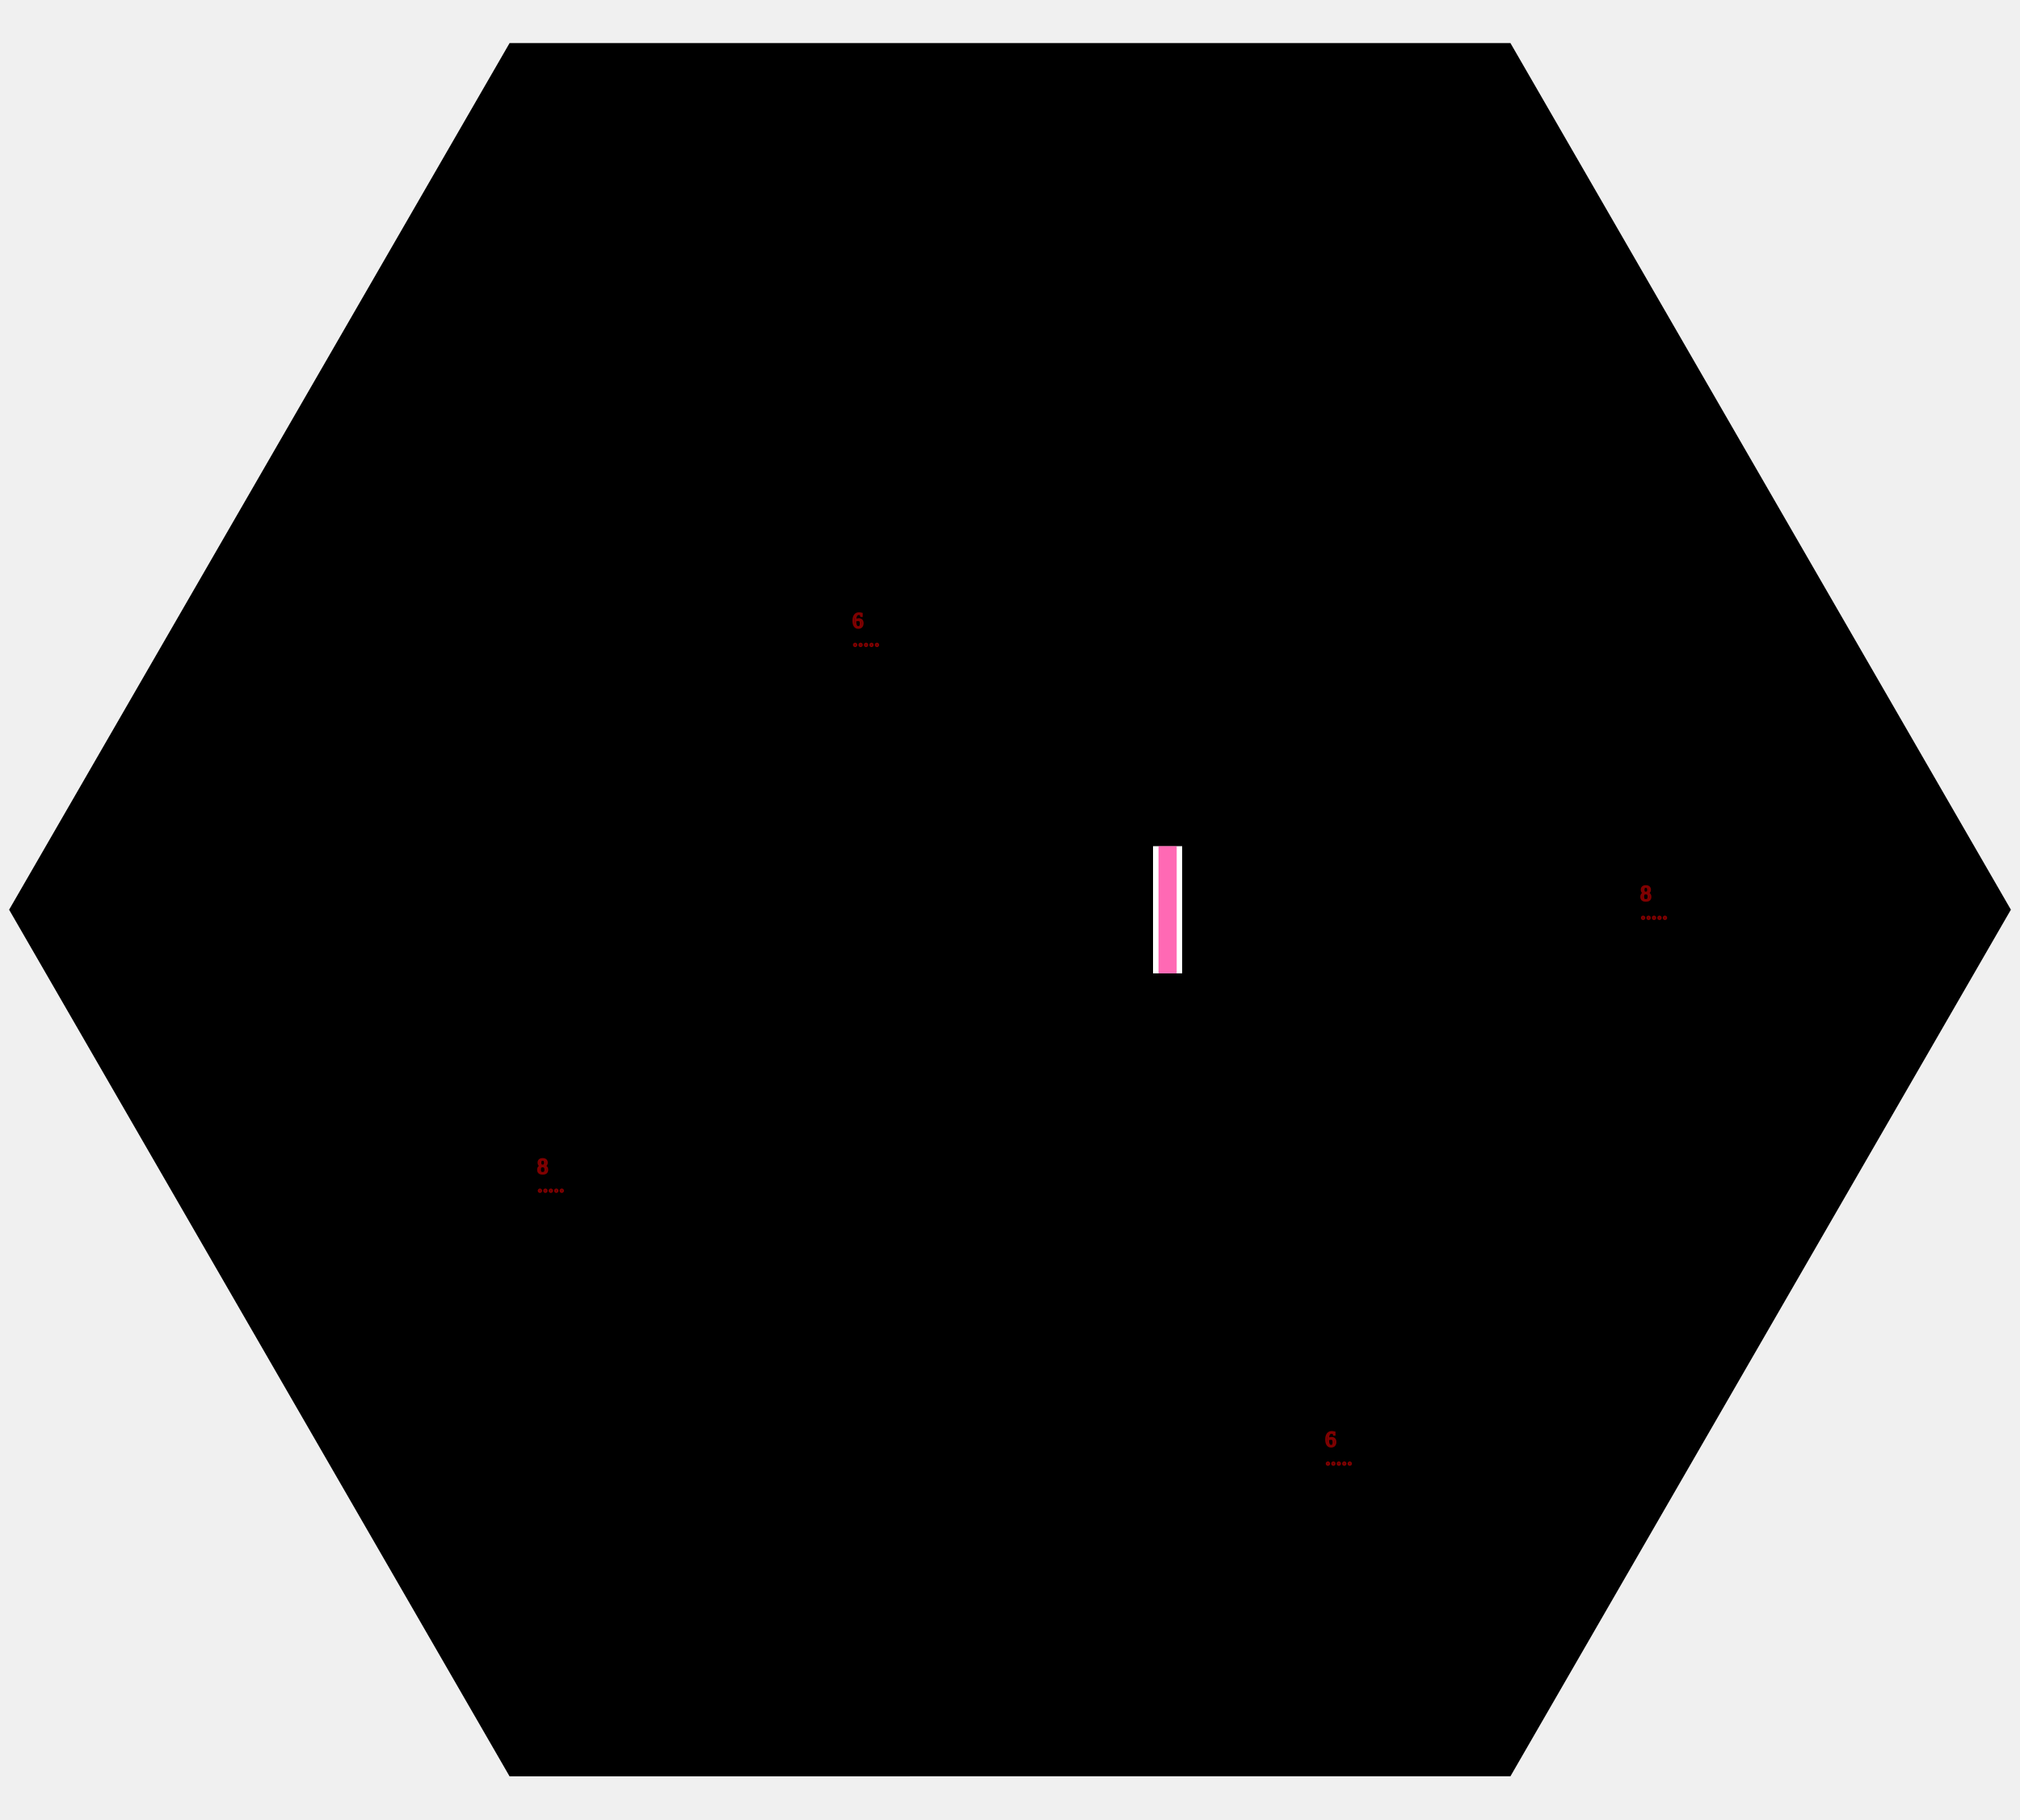
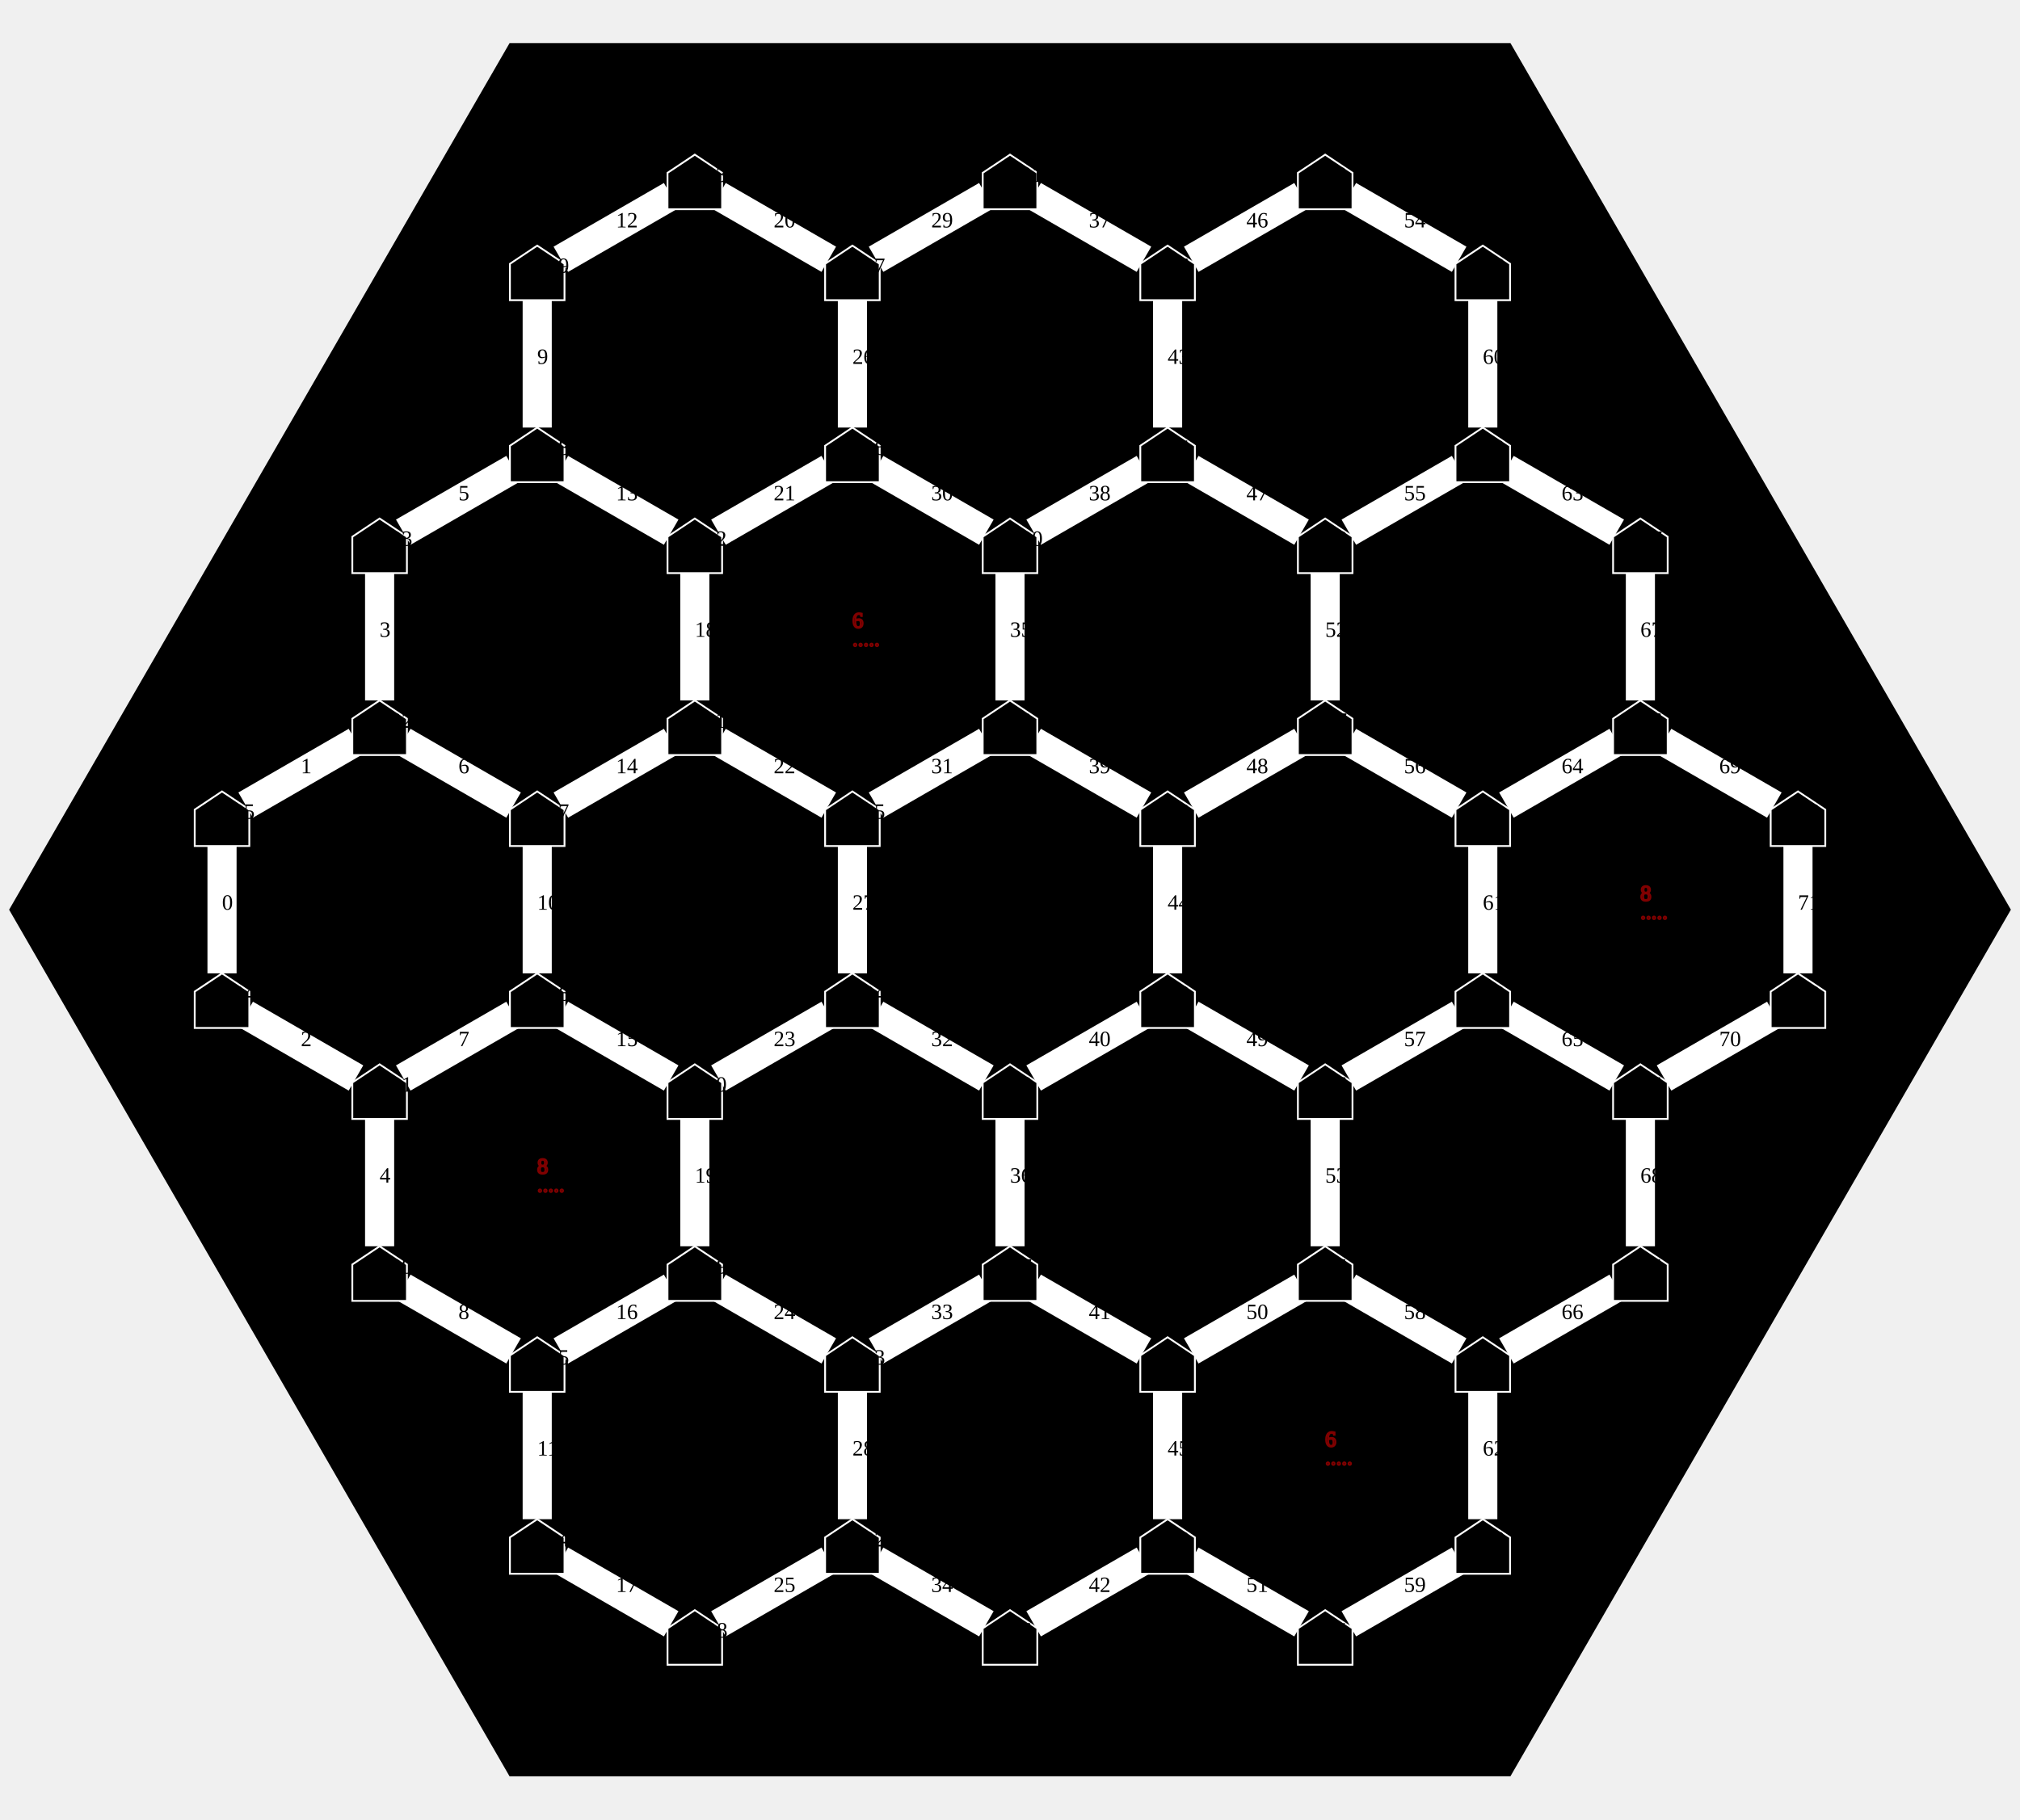
<svg xmlns="http://www.w3.org/2000/svg" xmlns:xlink="http://www.w3.org/1999/xlink" type="image/svg+xml" version="1.1" id="test" viewBox="-555 -500 1110 1000" preserveAspectRatio="xMidYMid meet">
  <def>
-     <polygon id="settlement" points="-15,15 -15,-5 0,-15 15,-5 15,15" />
-     <polygon id="city" points="-15,-5 -15,-15 0,-25 15,-15 15,-5 30,-5 30,15 -30,15 -30,-5" />
-     <polygon id="city-b" points="-30,-5 -30,-15 -15,-25 0,-15 0,-5 30,-5 30,15 -30,15 -30,-5" />
+     <polygon id="settlement" style="stroke:white;" points="-15,15 -15,-5 0,-15 15,-5 15,15" />
+     <polygon id="city" style="stroke:white;" points="-15,-5 -15,-15 0,-25 15,-15 15,-5 30,-5 30,15 -30,15 -30,-5" />
+     <polygon id="city-b" style="stroke:white;" points="-30,-5 -30,-15 -15,-25 0,-15 0,-5 30,-5 30,15 -30,15 -30,-5" />
+     <g id="road">
+       <path d="M 0 -35 L 0 35" style="stroke:white; stroke-width:16;" />
+       <path d="M 0 -35 L 0 35" style="stroke-width:10;" />
+     </g>
  </def>
  <polygon id="ocean" transform="rotate(30)" points=" 476.3,275.0 0.0,550.0 -476.3,275.0 -476.3,-275.0 0.0,-550.0 476.3,-275.0 " />
  <g id="harbors">
-     <g id="wood-port" class="harbor" transform="translate(259.8, -150.0) rotate(0)">
-       <circle cx="90" r="50" />
-       <rect x="110" y="-15" width="40" height="30" rx="3" />
-       <text x="130" transform="rotate(0, 130,0)">2:1</text>
-     </g>
-     <g id="wheat-port" class="harbor" transform="translate(173.2, -300.0) rotate(-60)">
-       <circle cx="90" r="50" />
-       <rect x="110" y="-15" width="40" height="30" rx="3" transform="rotate(60, 130,0)" />
-       <text x="130" transform="rotate(60, 130,0)">2:1</text>
-     </g>
-   </g>
+ 
+ </g>
  <g id="tiles">
    <g class="tile" transform="translate(-173.2, 300.0)">
      <polygon class="quarry" points=" 86.6,50.0 0.0,100.0 -86.6,50.0 -86.6,-50.0 0.0,-100.0 86.6,-50.0 " />
      <g id="A" class="token">
        <circle cx="0" cy="0" r="30" />
        <text x="0" y="-5">5</text>
        <text x="0" y="5">....</text>
      </g>
    </g>
    <g class="tile" transform="translate(-0.0, 300.0)">
      <polygon class="fields" points=" 86.6,50.0 0.0,100.0 -86.6,50.0 -86.6,-50.0 0.0,-100.0 86.6,-50.0 " />
      <g id="B" class="token">
        <circle cx="0" cy="0" r="30" />
        <text x="0" y="-5">2</text>
        <text x="0" y="5">.</text>
      </g>
    </g>
    <g class="tile" transform="translate(173.2, 300.0)">
      <polygon class="forest" points=" 86.6,50.0 0.0,100.0 -86.6,50.0 -86.6,-50.0 0.0,-100.0 86.6,-50.0 " />
      <g id="C" class="token">
        <circle cx="0" cy="0" r="30" />
        <text x="0" y="-5" style="stroke:maroon">6</text>
        <text x="0" y="5" style="stroke:maroon">.....</text>
      </g>
    </g>
    <g class="tile" transform="translate(259.8, 150.0)">
      <polygon class="quarry" points=" 86.6,50.0 0.0,100.0 -86.6,50.0 -86.6,-50.0 0.0,-100.0 86.6,-50.0 " />
      <g id="D" class="token">
        <circle cx="0" cy="0" r="30" />
        <text x="0" y="-5">3</text>
        <text x="0" y="5">..</text>
      </g>
    </g>
    <g class="tile" transform="translate(346.4, 0.0)">
      <polygon class="fields" points=" 86.6,50.0 0.0,100.0 -86.6,50.0 -86.6,-50.0 0.0,-100.0 86.6,-50.0 " />
      <g id="E" class="token">
        <circle cx="0" cy="0" r="30" />
        <text x="0" y="-5" style="stroke:maroon">8</text>
        <text x="0" y="5" style="stroke:maroon">.....</text>
      </g>
    </g>
    <g class="tile" transform="translate(259.8, -150.0)">
      <polygon class="pasture" points=" 86.6,50.0 0.0,100.0 -86.6,50.0 -86.6,-50.0 0.0,-100.0 86.6,-50.0 " />
      <g id="F" class="token">
        <circle cx="0" cy="0" r="30" />
        <text x="0" y="-5">10</text>
        <text x="0" y="5">...</text>
      </g>
    </g>
    <g class="tile" transform="translate(173.2, -300.0)">
      <polygon class="fields" points=" 86.6,50.0 0.0,100.0 -86.6,50.0 -86.6,-50.0 0.0,-100.0 86.6,-50.0 " />
      <g id="G" class="token">
        <circle cx="0" cy="0" r="30" />
        <text x="0" y="-5">9</text>
        <text x="0" y="5">....</text>
      </g>
    </g>
    <g class="tile" transform="translate(-0.0, -300.0)">
      <polygon class="pasture" points=" 86.6,50.0 0.0,100.0 -86.6,50.0 -86.6,-50.0 0.0,-100.0 86.6,-50.0 " />
      <g id="H" class="token">
        <circle cx="0" cy="0" r="30" />
        <text x="0" y="-5">12</text>
        <text x="0" y="5">.</text>
      </g>
    </g>
    <g class="tile" transform="translate(-173.2, -300.0)">
      <polygon class="forest" points=" 86.6,50.0 0.0,100.0 -86.6,50.0 -86.6,-50.0 0.0,-100.0 86.6,-50.0 " />
      <g id="I" class="token">
        <circle cx="0" cy="0" r="30" />
        <text x="0" y="-5">11</text>
        <text x="0" y="5">..</text>
      </g>
    </g>
    <g class="tile" transform="translate(-259.8, -150.0)">
      <polygon class="hills" points=" 86.6,50.0 0.0,100.0 -86.6,50.0 -86.6,-50.0 0.0,-100.0 86.6,-50.0 " />
      <g id="J" class="token">
        <circle cx="0" cy="0" r="30" />
        <text x="0" y="-5">4</text>
        <text x="0" y="5">...</text>
      </g>
    </g>
    <g class="tile" transform="translate(-346.4, 0.0)">
      <polygon class="desert" points=" 86.6,50.0 0.0,100.0 -86.6,50.0 -86.6,-50.0 0.0,-100.0 86.6,-50.0 " />
    </g>
    <g class="tile" transform="translate(-259.8, 150.0)">
      <polygon class="hills" points=" 86.6,50.0 0.0,100.0 -86.6,50.0 -86.6,-50.0 0.0,-100.0 86.6,-50.0 " />
      <g id="K" class="token">
        <circle cx="0" cy="0" r="30" />
        <text x="0" y="-5" style="stroke:maroon">8</text>
        <text x="0" y="5" style="stroke:maroon">.....</text>
      </g>
    </g>
    <g class="tile" transform="translate(-86.6, 150.0)">
      <polygon class="pasture" points=" 86.6,50.0 0.0,100.0 -86.6,50.0 -86.6,-50.0 0.0,-100.0 86.6,-50.0 " />
      <g id="L" class="token">
        <circle cx="0" cy="0" r="30" />
        <text x="0" y="-5">10</text>
        <text x="0" y="5">...</text>
      </g>
    </g>
    <g class="tile" transform="translate(86.6, 150.0)">
      <polygon class="pasture" points=" 86.6,50.0 0.0,100.0 -86.6,50.0 -86.6,-50.0 0.0,-100.0 86.6,-50.0 " />
      <g id="M" class="token">
        <circle cx="0" cy="0" r="30" />
        <text x="0" y="-5">9</text>
        <text x="0" y="5">....</text>
      </g>
    </g>
    <g class="tile" transform="translate(173.2, 0.0)">
      <polygon class="forest" points=" 86.6,50.0 0.0,100.0 -86.6,50.0 -86.6,-50.0 0.0,-100.0 86.6,-50.0 " />
      <g id="N" class="token">
        <circle cx="0" cy="0" r="30" />
        <text x="0" y="-5">4</text>
        <text x="0" y="5">...</text>
      </g>
    </g>
    <g class="tile" transform="translate(86.6, -150.0)">
      <polygon class="hills" points=" 86.6,50.0 0.0,100.0 -86.6,50.0 -86.6,-50.0 0.0,-100.0 86.6,-50.0 " />
      <g id="O" class="token">
        <circle cx="0" cy="0" r="30" />
        <text x="0" y="-5">5</text>
        <text x="0" y="5">....</text>
      </g>
    </g>
    <g class="tile" transform="translate(-86.6, -150.0)">
      <polygon class="quarry" points=" 86.6,50.0 0.0,100.0 -86.6,50.0 -86.6,-50.0 0.0,-100.0 86.6,-50.0 " />
      <g id="P" class="token">
        <circle cx="0" cy="0" r="30" />
        <text x="0" y="-5" style="stroke:maroon">6</text>
        <text x="0" y="5" style="stroke:maroon">.....</text>
      </g>
    </g>
    <g class="tile" transform="translate(-173.2, 0.0)">
      <polygon class="forest" points=" 86.6,50.0 0.0,100.0 -86.6,50.0 -86.6,-50.0 0.0,-100.0 86.6,-50.0 " />
      <g id="Q" class="token">
        <circle cx="0" cy="0" r="30" />
        <text x="0" y="-5">3</text>
        <text x="0" y="5">..</text>
      </g>
    </g>
    <g class="tile" transform="translate(0.0, 0.0)">
      <polygon class="fields" points=" 86.6,50.0 0.0,100.0 -86.6,50.0 -86.6,-50.0 0.0,-100.0 86.6,-50.0 " />
      <g id="R" class="token">
        <circle cx="0" cy="0" r="30" />
        <text x="0" y="-5">11</text>
        <text x="0" y="5">..</text>
      </g>
    </g>
  </g>
  <g id="roads">
-     <g id="0" transform="rotate(0)">
-       <path d="M 86.6 -35 L 86.6 35" stroke="white" stroke-width="16" />
-       <path d="M 86.6 -35 L 86.6 35" stroke="hotpink" stroke-width="10" />
-     </g>
+     <use id="0" xlink:href="#road" x="-433.0" y="0.0" transform="rotate(0 -433.0,0.0)" class="unowned" />
+     <text x="-433.0" y="0.0">0</text>
+     <use id="1" xlink:href="#road" x="-389.7" y="-75.0" transform="rotate(60 -389.7,-75.0)" class="unowned" />
+     <text x="-389.7" y="-75.0">1</text>
+     <use id="2" xlink:href="#road" x="-389.7" y="75.0" transform="rotate(-60 -389.7,75.0)" class="unowned" />
+     <text x="-389.7" y="75.0">2</text>
+     <use id="3" xlink:href="#road" x="-346.4" y="-150.0" transform="rotate(0 -346.4,-150.0)" class="unowned" />
+     <text x="-346.4" y="-150.0">3</text>
+     <use id="4" xlink:href="#road" x="-346.4" y="150.0" transform="rotate(0 -346.4,150.0)" class="unowned" />
+     <text x="-346.4" y="150.0">4</text>
+     <use id="5" xlink:href="#road" x="-303.1" y="-225.0" transform="rotate(60 -303.1,-225.0)" class="unowned" />
+     <text x="-303.1" y="-225.0">5</text>
+     <use id="6" xlink:href="#road" x="-303.1" y="-75.0" transform="rotate(-60 -303.1,-75.0)" class="unowned" />
+     <text x="-303.1" y="-75.0">6</text>
+     <use id="7" xlink:href="#road" x="-303.1" y="75.0" transform="rotate(60 -303.1,75.0)" class="unowned" />
+     <text x="-303.1" y="75.0">7</text>
+     <use id="8" xlink:href="#road" x="-303.1" y="225.0" transform="rotate(-60 -303.1,225.0)" class="unowned" />
+     <text x="-303.1" y="225.0">8</text>
+     <use id="9" xlink:href="#road" x="-259.8" y="-300.0" transform="rotate(0 -259.8,-300.0)" class="unowned" />
+     <text x="-259.8" y="-300.0">9</text>
+     <use id="10" xlink:href="#road" x="-259.8" y="0.0" transform="rotate(0 -259.8,0.0)" class="unowned" />
+     <text x="-259.8" y="0.0">10</text>
+     <use id="11" xlink:href="#road" x="-259.8" y="300.0" transform="rotate(0 -259.8,300.0)" class="unowned" />
+     <text x="-259.8" y="300.0">11</text>
+     <use id="12" xlink:href="#road" x="-216.5" y="-375.0" transform="rotate(60 -216.5,-375.0)" class="unowned" />
+     <text x="-216.5" y="-375.0">12</text>
+     <use id="13" xlink:href="#road" x="-216.5" y="-225.0" transform="rotate(-60 -216.5,-225.0)" class="unowned" />
+     <text x="-216.5" y="-225.0">13</text>
+     <use id="14" xlink:href="#road" x="-216.5" y="-75.0" transform="rotate(60 -216.5,-75.0)" class="unowned" />
+     <text x="-216.5" y="-75.0">14</text>
+     <use id="15" xlink:href="#road" x="-216.5" y="75.0" transform="rotate(-60 -216.5,75.0)" class="unowned" />
+     <text x="-216.5" y="75.0">15</text>
+     <use id="16" xlink:href="#road" x="-216.5" y="225.0" transform="rotate(60 -216.5,225.0)" class="unowned" />
+     <text x="-216.5" y="225.0">16</text>
+     <use id="17" xlink:href="#road" x="-216.5" y="375.0" transform="rotate(-60 -216.5,375.0)" class="unowned" />
+     <text x="-216.5" y="375.0">17</text>
+     <use id="18" xlink:href="#road" x="-173.2" y="-150.0" transform="rotate(0 -173.2,-150.0)" class="unowned" />
+     <text x="-173.2" y="-150.0">18</text>
+     <use id="19" xlink:href="#road" x="-173.2" y="150.0" transform="rotate(0 -173.2,150.0)" class="unowned" />
+     <text x="-173.2" y="150.0">19</text>
+     <use id="20" xlink:href="#road" x="-129.9" y="-375.0" transform="rotate(-60 -129.9,-375.0)" class="unowned" />
+     <text x="-129.9" y="-375.0">20</text>
+     <use id="21" xlink:href="#road" x="-129.9" y="-225.0" transform="rotate(60 -129.9,-225.0)" class="unowned" />
+     <text x="-129.9" y="-225.0">21</text>
+     <use id="22" xlink:href="#road" x="-129.9" y="-75.0" transform="rotate(-60 -129.9,-75.0)" class="unowned" />
+     <text x="-129.9" y="-75.0">22</text>
+     <use id="23" xlink:href="#road" x="-129.9" y="75.0" transform="rotate(60 -129.9,75.0)" class="unowned" />
+     <text x="-129.9" y="75.0">23</text>
+     <use id="24" xlink:href="#road" x="-129.9" y="225.0" transform="rotate(-60 -129.9,225.0)" class="unowned" />
+     <text x="-129.9" y="225.0">24</text>
+     <use id="25" xlink:href="#road" x="-129.9" y="375.0" transform="rotate(60 -129.9,375.0)" class="unowned" />
+     <text x="-129.9" y="375.0">25</text>
+     <use id="26" xlink:href="#road" x="-86.6" y="-300.0" transform="rotate(0 -86.6,-300.0)" class="unowned" />
+     <text x="-86.6" y="-300.0">26</text>
+     <use id="27" xlink:href="#road" x="-86.6" y="0.0" transform="rotate(0 -86.6,0.0)" class="unowned" />
+     <text x="-86.6" y="0.0">27</text>
+     <use id="28" xlink:href="#road" x="-86.6" y="300.0" transform="rotate(0 -86.6,300.0)" class="unowned" />
+     <text x="-86.6" y="300.0">28</text>
+     <use id="29" xlink:href="#road" x="-43.3" y="-375.0" transform="rotate(60 -43.3,-375.0)" class="unowned" />
+     <text x="-43.3" y="-375.0">29</text>
+     <use id="30" xlink:href="#road" x="-43.3" y="-225.0" transform="rotate(-60 -43.3,-225.0)" class="unowned" />
+     <text x="-43.3" y="-225.0">30</text>
+     <use id="31" xlink:href="#road" x="-43.3" y="-75.0" transform="rotate(60 -43.3,-75.0)" class="unowned" />
+     <text x="-43.3" y="-75.0">31</text>
+     <use id="32" xlink:href="#road" x="-43.3" y="75.0" transform="rotate(-60 -43.3,75.0)" class="unowned" />
+     <text x="-43.3" y="75.0">32</text>
+     <use id="33" xlink:href="#road" x="-43.3" y="225.0" transform="rotate(60 -43.3,225.0)" class="unowned" />
+     <text x="-43.3" y="225.0">33</text>
+     <use id="34" xlink:href="#road" x="-43.3" y="375.0" transform="rotate(-60 -43.3,375.0)" class="unowned" />
+     <text x="-43.3" y="375.0">34</text>
+     <use id="35" xlink:href="#road" x="-0.0" y="-150.0" transform="rotate(0 -0.0,-150.0)" class="unowned" />
+     <text x="-0.0" y="-150.0">35</text>
+     <use id="36" xlink:href="#road" x="0.0" y="150.0" transform="rotate(0 0.0,150.0)" class="unowned" />
+     <text x="0.0" y="150.0">36</text>
+     <use id="37" xlink:href="#road" x="43.3" y="-375.0" transform="rotate(-60 43.3,-375.0)" class="unowned" />
+     <text x="43.3" y="-375.0">37</text>
+     <use id="38" xlink:href="#road" x="43.3" y="-225.0" transform="rotate(60 43.3,-225.0)" class="unowned" />
+     <text x="43.3" y="-225.0">38</text>
+     <use id="39" xlink:href="#road" x="43.3" y="-75.0" transform="rotate(-60 43.3,-75.0)" class="unowned" />
+     <text x="43.3" y="-75.0">39</text>
+     <use id="40" xlink:href="#road" x="43.3" y="75.0" transform="rotate(60 43.3,75.0)" class="unowned" />
+     <text x="43.3" y="75.0">40</text>
+     <use id="41" xlink:href="#road" x="43.3" y="225.0" transform="rotate(-60 43.3,225.0)" class="unowned" />
+     <text x="43.3" y="225.0">41</text>
+     <use id="42" xlink:href="#road" x="43.3" y="375.0" transform="rotate(60 43.3,375.0)" class="unowned" />
+     <text x="43.3" y="375.0">42</text>
+     <use id="43" xlink:href="#road" x="86.6" y="-300.0" transform="rotate(0 86.6,-300.0)" class="unowned" />
+     <text x="86.6" y="-300.0">43</text>
+     <use id="44" xlink:href="#road" x="86.6" y="0.0" transform="rotate(0 86.6,0.0)" class="unowned" />
+     <text x="86.6" y="0.0">44</text>
+     <use id="45" xlink:href="#road" x="86.6" y="300.0" transform="rotate(0 86.6,300.0)" class="unowned" />
+     <text x="86.6" y="300.0">45</text>
+     <use id="46" xlink:href="#road" x="129.9" y="-375.0" transform="rotate(60 129.9,-375.0)" class="unowned" />
+     <text x="129.9" y="-375.0">46</text>
+     <use id="47" xlink:href="#road" x="129.9" y="-225.0" transform="rotate(-60 129.9,-225.0)" class="unowned" />
+     <text x="129.9" y="-225.0">47</text>
+     <use id="48" xlink:href="#road" x="129.9" y="-75.0" transform="rotate(60 129.9,-75.0)" class="unowned" />
+     <text x="129.9" y="-75.0">48</text>
+     <use id="49" xlink:href="#road" x="129.9" y="75.0" transform="rotate(-60 129.9,75.0)" class="unowned" />
+     <text x="129.9" y="75.0">49</text>
+     <use id="50" xlink:href="#road" x="129.9" y="225.0" transform="rotate(60 129.9,225.0)" class="unowned" />
+     <text x="129.9" y="225.0">50</text>
+     <use id="51" xlink:href="#road" x="129.9" y="375.0" transform="rotate(-60 129.9,375.0)" class="unowned" />
+     <text x="129.9" y="375.0">51</text>
+     <use id="52" xlink:href="#road" x="173.2" y="-150.0" transform="rotate(0 173.2,-150.0)" class="unowned" />
+     <text x="173.2" y="-150.0">52</text>
+     <use id="53" xlink:href="#road" x="173.2" y="150.0" transform="rotate(0 173.2,150.0)" class="unowned" />
+     <text x="173.2" y="150.0">53</text>
+     <use id="54" xlink:href="#road" x="216.5" y="-375.0" transform="rotate(-60 216.5,-375.0)" class="unowned" />
+     <text x="216.5" y="-375.0">54</text>
+     <use id="55" xlink:href="#road" x="216.5" y="-225.0" transform="rotate(60 216.5,-225.0)" class="unowned" />
+     <text x="216.5" y="-225.0">55</text>
+     <use id="56" xlink:href="#road" x="216.5" y="-75.0" transform="rotate(-60 216.5,-75.0)" class="unowned" />
+     <text x="216.5" y="-75.0">56</text>
+     <use id="57" xlink:href="#road" x="216.5" y="75.0" transform="rotate(60 216.5,75.0)" class="unowned" />
+     <text x="216.5" y="75.0">57</text>
+     <use id="58" xlink:href="#road" x="216.5" y="225.0" transform="rotate(-60 216.5,225.0)" class="unowned" />
+     <text x="216.5" y="225.0">58</text>
+     <use id="59" xlink:href="#road" x="216.5" y="375.0" transform="rotate(60 216.5,375.0)" class="unowned" />
+     <text x="216.5" y="375.0">59</text>
+     <use id="60" xlink:href="#road" x="259.8" y="-300.0" transform="rotate(0 259.8,-300.0)" class="unowned" />
+     <text x="259.8" y="-300.0">60</text>
+     <use id="61" xlink:href="#road" x="259.8" y="0.0" transform="rotate(0 259.8,0.0)" class="unowned" />
+     <text x="259.8" y="0.0">61</text>
+     <use id="62" xlink:href="#road" x="259.8" y="300.0" transform="rotate(0 259.8,300.0)" class="unowned" />
+     <text x="259.8" y="300.0">62</text>
+     <use id="63" xlink:href="#road" x="303.1" y="-225.0" transform="rotate(-60 303.1,-225.0)" class="unowned" />
+     <text x="303.1" y="-225.0">63</text>
+     <use id="64" xlink:href="#road" x="303.1" y="-75.0" transform="rotate(60 303.1,-75.0)" class="unowned" />
+     <text x="303.1" y="-75.0">64</text>
+     <use id="65" xlink:href="#road" x="303.1" y="75.0" transform="rotate(-60 303.1,75.0)" class="unowned" />
+     <text x="303.1" y="75.0">65</text>
+     <use id="66" xlink:href="#road" x="303.1" y="225.0" transform="rotate(60 303.1,225.0)" class="unowned" />
+     <text x="303.1" y="225.0">66</text>
+     <use id="67" xlink:href="#road" x="346.4" y="-150.0" transform="rotate(0 346.4,-150.0)" class="unowned" />
+     <text x="346.4" y="-150.0">67</text>
+     <use id="68" xlink:href="#road" x="346.4" y="150.0" transform="rotate(0 346.4,150.0)" class="unowned" />
+     <text x="346.4" y="150.0">68</text>
+     <use id="69" xlink:href="#road" x="389.7" y="-75.0" transform="rotate(-60 389.7,-75.0)" class="unowned" />
+     <text x="389.7" y="-75.0">69</text>
+     <use id="70" xlink:href="#road" x="389.7" y="75.0" transform="rotate(60 389.7,75.0)" class="unowned" />
+     <text x="389.7" y="75.0">70</text>
+     <use id="71" xlink:href="#road" x="433.0" y="0.0" transform="rotate(0 433.0,0.0)" class="unowned" />
+     <text x="433.0" y="0.0">71</text>
  </g>
  <g id="buildings">
-     <use id="0" xlink:href="#settlement" x="173.2" y="400.0" class="unowned" />
-     <use id="1" xlink:href="#settlement" x="-173.2" y="-200.0" class="unowned" />
-     <use id="2" xlink:href="#settlement" x="-86.6" y="-250.0" class="unowned" />
-     <use id="3" xlink:href="#settlement" x="-0.0" y="-200.0" class="unowned" />
-     <use id="4" xlink:href="#settlement" x="259.8" y="-50.0" class="unowned" />
-     <use id="5" xlink:href="#settlement" x="-259.8" y="-250.0" class="unowned" />
-     <use id="6" xlink:href="#settlement" x="-173.2" y="-100.0" class="unowned" />
-     <use id="7" xlink:href="#settlement" x="-86.6" y="350.0" class="unowned" />
-     <use id="8" xlink:href="#settlement" x="-0.0" y="400.0" class="unowned" />
-     <use id="9" xlink:href="#settlement" x="86.6" y="-50.0" class="unowned" />
-     <use id="10" xlink:href="#settlement" x="-259.8" y="350.0" class="unowned" />
-     <use id="11" xlink:href="#settlement" x="-346.4" y="-100.0" class="unowned" />
-     <use id="12" xlink:href="#settlement" x="-0.0" y="200.0" class="unowned" />
-     <use id="13" xlink:href="#settlement" x="433.0" y="-50.0" class="unowned" />
-     <use id="14" xlink:href="#settlement" x="346.4" y="200.0" class="unowned" />
-     <use id="15" xlink:href="#settlement" x="-86.6" y="-350.0" class="unowned" />
-     <use id="16" xlink:href="#settlement" x="0.0" y="-100.0" class="unowned" />
-     <use id="17" xlink:href="#settlement" x="433.0" y="50.0" class="unowned" />
-     <use id="18" xlink:href="#settlement" x="-173.2" y="100.0" class="unowned" />
-     <use id="19" xlink:href="#settlement" x="259.8" y="50.0" class="unowned" />
-     <use id="20" xlink:href="#settlement" x="-259.8" y="-350.0" class="unowned" />
-     <use id="21" xlink:href="#settlement" x="173.2" y="100.0" class="unowned" />
-     <use id="22" xlink:href="#settlement" x="-86.6" y="250.0" class="unowned" />
-     <use id="23" xlink:href="#settlement" x="86.6" y="50.0" class="p1" />
-     <use id="24" xlink:href="#settlement" x="-173.2" y="200.0" class="unowned" />
-     <use id="25" xlink:href="#settlement" x="-259.8" y="250.0" class="unowned" />
-     <use id="26" xlink:href="#settlement" x="-346.4" y="100.0" class="unowned" />
-     <use id="27" xlink:href="#settlement" x="-0.0" y="-400.0" class="unowned" />
-     <use id="28" xlink:href="#settlement" x="259.8" y="350.0" class="unowned" />
-     <use id="29" xlink:href="#settlement" x="346.4" y="-200.0" class="unowned" />
-     <use id="30" xlink:href="#settlement" x="173.2" y="-200.0" class="unowned" />
-     <use id="31" xlink:href="#settlement" x="346.4" y="100.0" class="unowned" />
-     <use id="32" xlink:href="#settlement" x="259.8" y="250.0" class="unowned" />
-     <use id="33" xlink:href="#settlement" x="173.2" y="-400.0" class="unowned" />
-     <use id="34" xlink:href="#settlement" x="-86.6" y="50.0" class="unowned" />
-     <use id="35" xlink:href="#settlement" x="86.6" y="250.0" class="unowned" />
-     <use id="36" xlink:href="#settlement" x="259.8" y="-350.0" class="unowned" />
-     <use id="37" xlink:href="#settlement" x="-173.2" y="-400.0" class="unowned" />
-     <use id="38" xlink:href="#settlement" x="-433.0" y="50.0" class="unowned" />
-     <use id="39" xlink:href="#settlement" x="0.0" y="100.0" class="unowned" />
-     <use id="40" xlink:href="#settlement" x="86.6" y="-350.0" class="unowned" />
-     <use id="41" xlink:href="#settlement" x="173.2" y="200.0" class="unowned" />
-     <use id="42" xlink:href="#settlement" x="-433.0" y="-50.0" class="unowned" />
-     <use id="43" xlink:href="#settlement" x="346.4" y="-100.0" class="unowned" />
-     <use id="44" xlink:href="#settlement" x="-86.6" y="-50.0" class="unowned" />
-     <use id="45" xlink:href="#settlement" x="173.2" y="-100.0" class="unowned" />
-     <use id="46" xlink:href="#settlement" x="86.6" y="350.0" class="unowned" />
-     <use id="47" xlink:href="#settlement" x="259.8" y="-250.0" class="unowned" />
-     <use id="48" xlink:href="#settlement" x="-259.8" y="-50.0" class="unowned" />
-     <use id="49" xlink:href="#settlement" x="86.6" y="-250.0" class="unowned" />
-     <use id="50" xlink:href="#settlement" x="-346.4" y="-200.0" class="unowned" />
-     <use id="51" xlink:href="#settlement" x="-173.2" y="400.0" class="unowned" />
-     <use id="52" xlink:href="#settlement" x="-259.8" y="50.0" class="unowned" />
-     <use id="53" xlink:href="#settlement" x="-346.4" y="200.0" class="unowned" />
-     <use x="-259.8" y="50.0" xlink:href="#city" />
-     <use x="-346.4" y="200.0" xlink:href="#city-b" />
+     <use id="0" xlink:href="#settlement" x="433.0" y="50.0" class="unowned" />
+     <text x="433.0" y="50.0">72</text>
+     <use id="1" xlink:href="#settlement" x="433.0" y="-50.0" class="unowned" />
+     <text x="433.0" y="-50.0">73</text>
+     <use id="2" xlink:href="#settlement" x="346.4" y="200.0" class="unowned" />
+     <text x="346.4" y="200.0">74</text>
+     <use id="3" xlink:href="#settlement" x="346.4" y="100.0" class="unowned" />
+     <text x="346.4" y="100.0">75</text>
+     <use id="4" xlink:href="#settlement" x="346.4" y="-100.0" class="unowned" />
+     <text x="346.4" y="-100.0">76</text>
+     <use id="5" xlink:href="#settlement" x="346.4" y="-200.0" class="unowned" />
+     <text x="346.4" y="-200.0">77</text>
+     <use id="6" xlink:href="#settlement" x="259.8" y="350.0" class="unowned" />
+     <text x="259.8" y="350.0">78</text>
+     <use id="7" xlink:href="#settlement" x="259.8" y="250.0" class="unowned" />
+     <text x="259.8" y="250.0">79</text>
+     <use id="8" xlink:href="#settlement" x="259.8" y="50.0" class="unowned" />
+     <text x="259.8" y="50.0">80</text>
+     <use id="9" xlink:href="#settlement" x="259.8" y="-50.0" class="unowned" />
+     <text x="259.8" y="-50.0">81</text>
+     <use id="10" xlink:href="#settlement" x="259.8" y="-250.0" class="unowned" />
+     <text x="259.8" y="-250.0">82</text>
+     <use id="11" xlink:href="#settlement" x="259.8" y="-350.0" class="unowned" />
+     <text x="259.8" y="-350.0">83</text>
+     <use id="12" xlink:href="#settlement" x="173.2" y="400.0" class="unowned" />
+     <text x="173.2" y="400.0">84</text>
+     <use id="13" xlink:href="#settlement" x="173.2" y="200.0" class="unowned" />
+     <text x="173.2" y="200.0">85</text>
+     <use id="14" xlink:href="#settlement" x="173.2" y="100.0" class="unowned" />
+     <text x="173.2" y="100.0">86</text>
+     <use id="15" xlink:href="#settlement" x="173.2" y="-100.0" class="unowned" />
+     <text x="173.2" y="-100.0">87</text>
+     <use id="16" xlink:href="#settlement" x="173.2" y="-200.0" class="unowned" />
+     <text x="173.2" y="-200.0">88</text>
+     <use id="17" xlink:href="#settlement" x="173.2" y="-400.0" class="unowned" />
+     <text x="173.2" y="-400.0">89</text>
+     <use id="18" xlink:href="#settlement" x="86.6" y="350.0" class="unowned" />
+     <text x="86.6" y="350.0">90</text>
+     <use id="19" xlink:href="#settlement" x="86.6" y="250.0" class="unowned" />
+     <text x="86.6" y="250.0">91</text>
+     <use id="20" xlink:href="#settlement" x="86.6" y="50.0" class="unowned" />
+     <text x="86.6" y="50.0">92</text>
+     <use id="21" xlink:href="#settlement" x="86.6" y="-50.0" class="unowned" />
+     <text x="86.6" y="-50.0">93</text>
+     <use id="22" xlink:href="#settlement" x="86.6" y="-250.0" class="unowned" />
+     <text x="86.6" y="-250.0">94</text>
+     <use id="23" xlink:href="#settlement" x="86.6" y="-350.0" class="unowned" />
+     <text x="86.6" y="-350.0">95</text>
+     <use id="24" xlink:href="#settlement" x="-0.0" y="400.0" class="unowned" />
+     <text x="-0.0" y="400.0">96</text>
+     <use id="25" xlink:href="#settlement" x="-0.0" y="200.0" class="unowned" />
+     <text x="-0.0" y="200.0">97</text>
+     <use id="26" xlink:href="#settlement" x="0.0" y="100.0" class="unowned" />
+     <text x="0.0" y="100.0">98</text>
+     <use id="27" xlink:href="#settlement" x="0.0" y="-100.0" class="unowned" />
+     <text x="0.0" y="-100.0">99</text>
+     <use id="28" xlink:href="#settlement" x="-0.0" y="-200.0" class="unowned" />
+     <text x="-0.0" y="-200.0">100</text>
+     <use id="29" xlink:href="#settlement" x="-0.0" y="-400.0" class="unowned" />
+     <text x="-0.0" y="-400.0">101</text>
+     <use id="30" xlink:href="#settlement" x="-86.6" y="350.0" class="unowned" />
+     <text x="-86.6" y="350.0">102</text>
+     <use id="31" xlink:href="#settlement" x="-86.6" y="250.0" class="unowned" />
+     <text x="-86.6" y="250.0">103</text>
+     <use id="32" xlink:href="#settlement" x="-86.6" y="50.0" class="unowned" />
+     <text x="-86.6" y="50.0">104</text>
+     <use id="33" xlink:href="#settlement" x="-86.6" y="-50.0" class="unowned" />
+     <text x="-86.6" y="-50.0">105</text>
+     <use id="34" xlink:href="#settlement" x="-86.6" y="-250.0" class="unowned" />
+     <text x="-86.6" y="-250.0">106</text>
+     <use id="35" xlink:href="#settlement" x="-86.6" y="-350.0" class="unowned" />
+     <text x="-86.6" y="-350.0">107</text>
+     <use id="36" xlink:href="#settlement" x="-173.2" y="400.0" class="unowned" />
+     <text x="-173.2" y="400.0">108</text>
+     <use id="37" xlink:href="#settlement" x="-173.2" y="200.0" class="unowned" />
+     <text x="-173.2" y="200.0">109</text>
+     <use id="38" xlink:href="#settlement" x="-173.2" y="100.0" class="unowned" />
+     <text x="-173.2" y="100.0">110</text>
+     <use id="39" xlink:href="#settlement" x="-173.2" y="-100.0" class="unowned" />
+     <text x="-173.2" y="-100.0">111</text>
+     <use id="40" xlink:href="#settlement" x="-173.2" y="-200.0" class="unowned" />
+     <text x="-173.2" y="-200.0">112</text>
+     <use id="41" xlink:href="#settlement" x="-173.2" y="-400.0" class="unowned" />
+     <text x="-173.2" y="-400.0">113</text>
+     <use id="42" xlink:href="#settlement" x="-259.8" y="350.0" class="unowned" />
+     <text x="-259.8" y="350.0">114</text>
+     <use id="43" xlink:href="#settlement" x="-259.8" y="250.0" class="unowned" />
+     <text x="-259.8" y="250.0">115</text>
+     <use id="44" xlink:href="#settlement" x="-259.8" y="50.0" class="unowned" />
+     <text x="-259.8" y="50.0">116</text>
+     <use id="45" xlink:href="#settlement" x="-259.8" y="-50.0" class="unowned" />
+     <text x="-259.8" y="-50.0">117</text>
+     <use id="46" xlink:href="#settlement" x="-259.8" y="-250.0" class="unowned" />
+     <text x="-259.8" y="-250.0">118</text>
+     <use id="47" xlink:href="#settlement" x="-259.8" y="-350.0" class="unowned" />
+     <text x="-259.8" y="-350.0">119</text>
+     <use id="48" xlink:href="#settlement" x="-346.4" y="200.0" class="unowned" />
+     <text x="-346.4" y="200.0">120</text>
+     <use id="49" xlink:href="#settlement" x="-346.4" y="100.0" class="unowned" />
+     <text x="-346.4" y="100.0">121</text>
+     <use id="50" xlink:href="#settlement" x="-346.4" y="-100.0" class="unowned" />
+     <text x="-346.4" y="-100.0">122</text>
+     <use id="51" xlink:href="#settlement" x="-346.4" y="-200.0" class="unowned" />
+     <text x="-346.4" y="-200.0">123</text>
+     <use id="52" xlink:href="#settlement" x="-433.0" y="50.0" class="unowned" />
+     <text x="-433.0" y="50.0">124</text>
+     <use id="53" xlink:href="#settlement" x="-433.0" y="-50.0" class="unowned" />
+     <text x="-433.0" y="-50.0">125</text>
  </g>
</svg>
